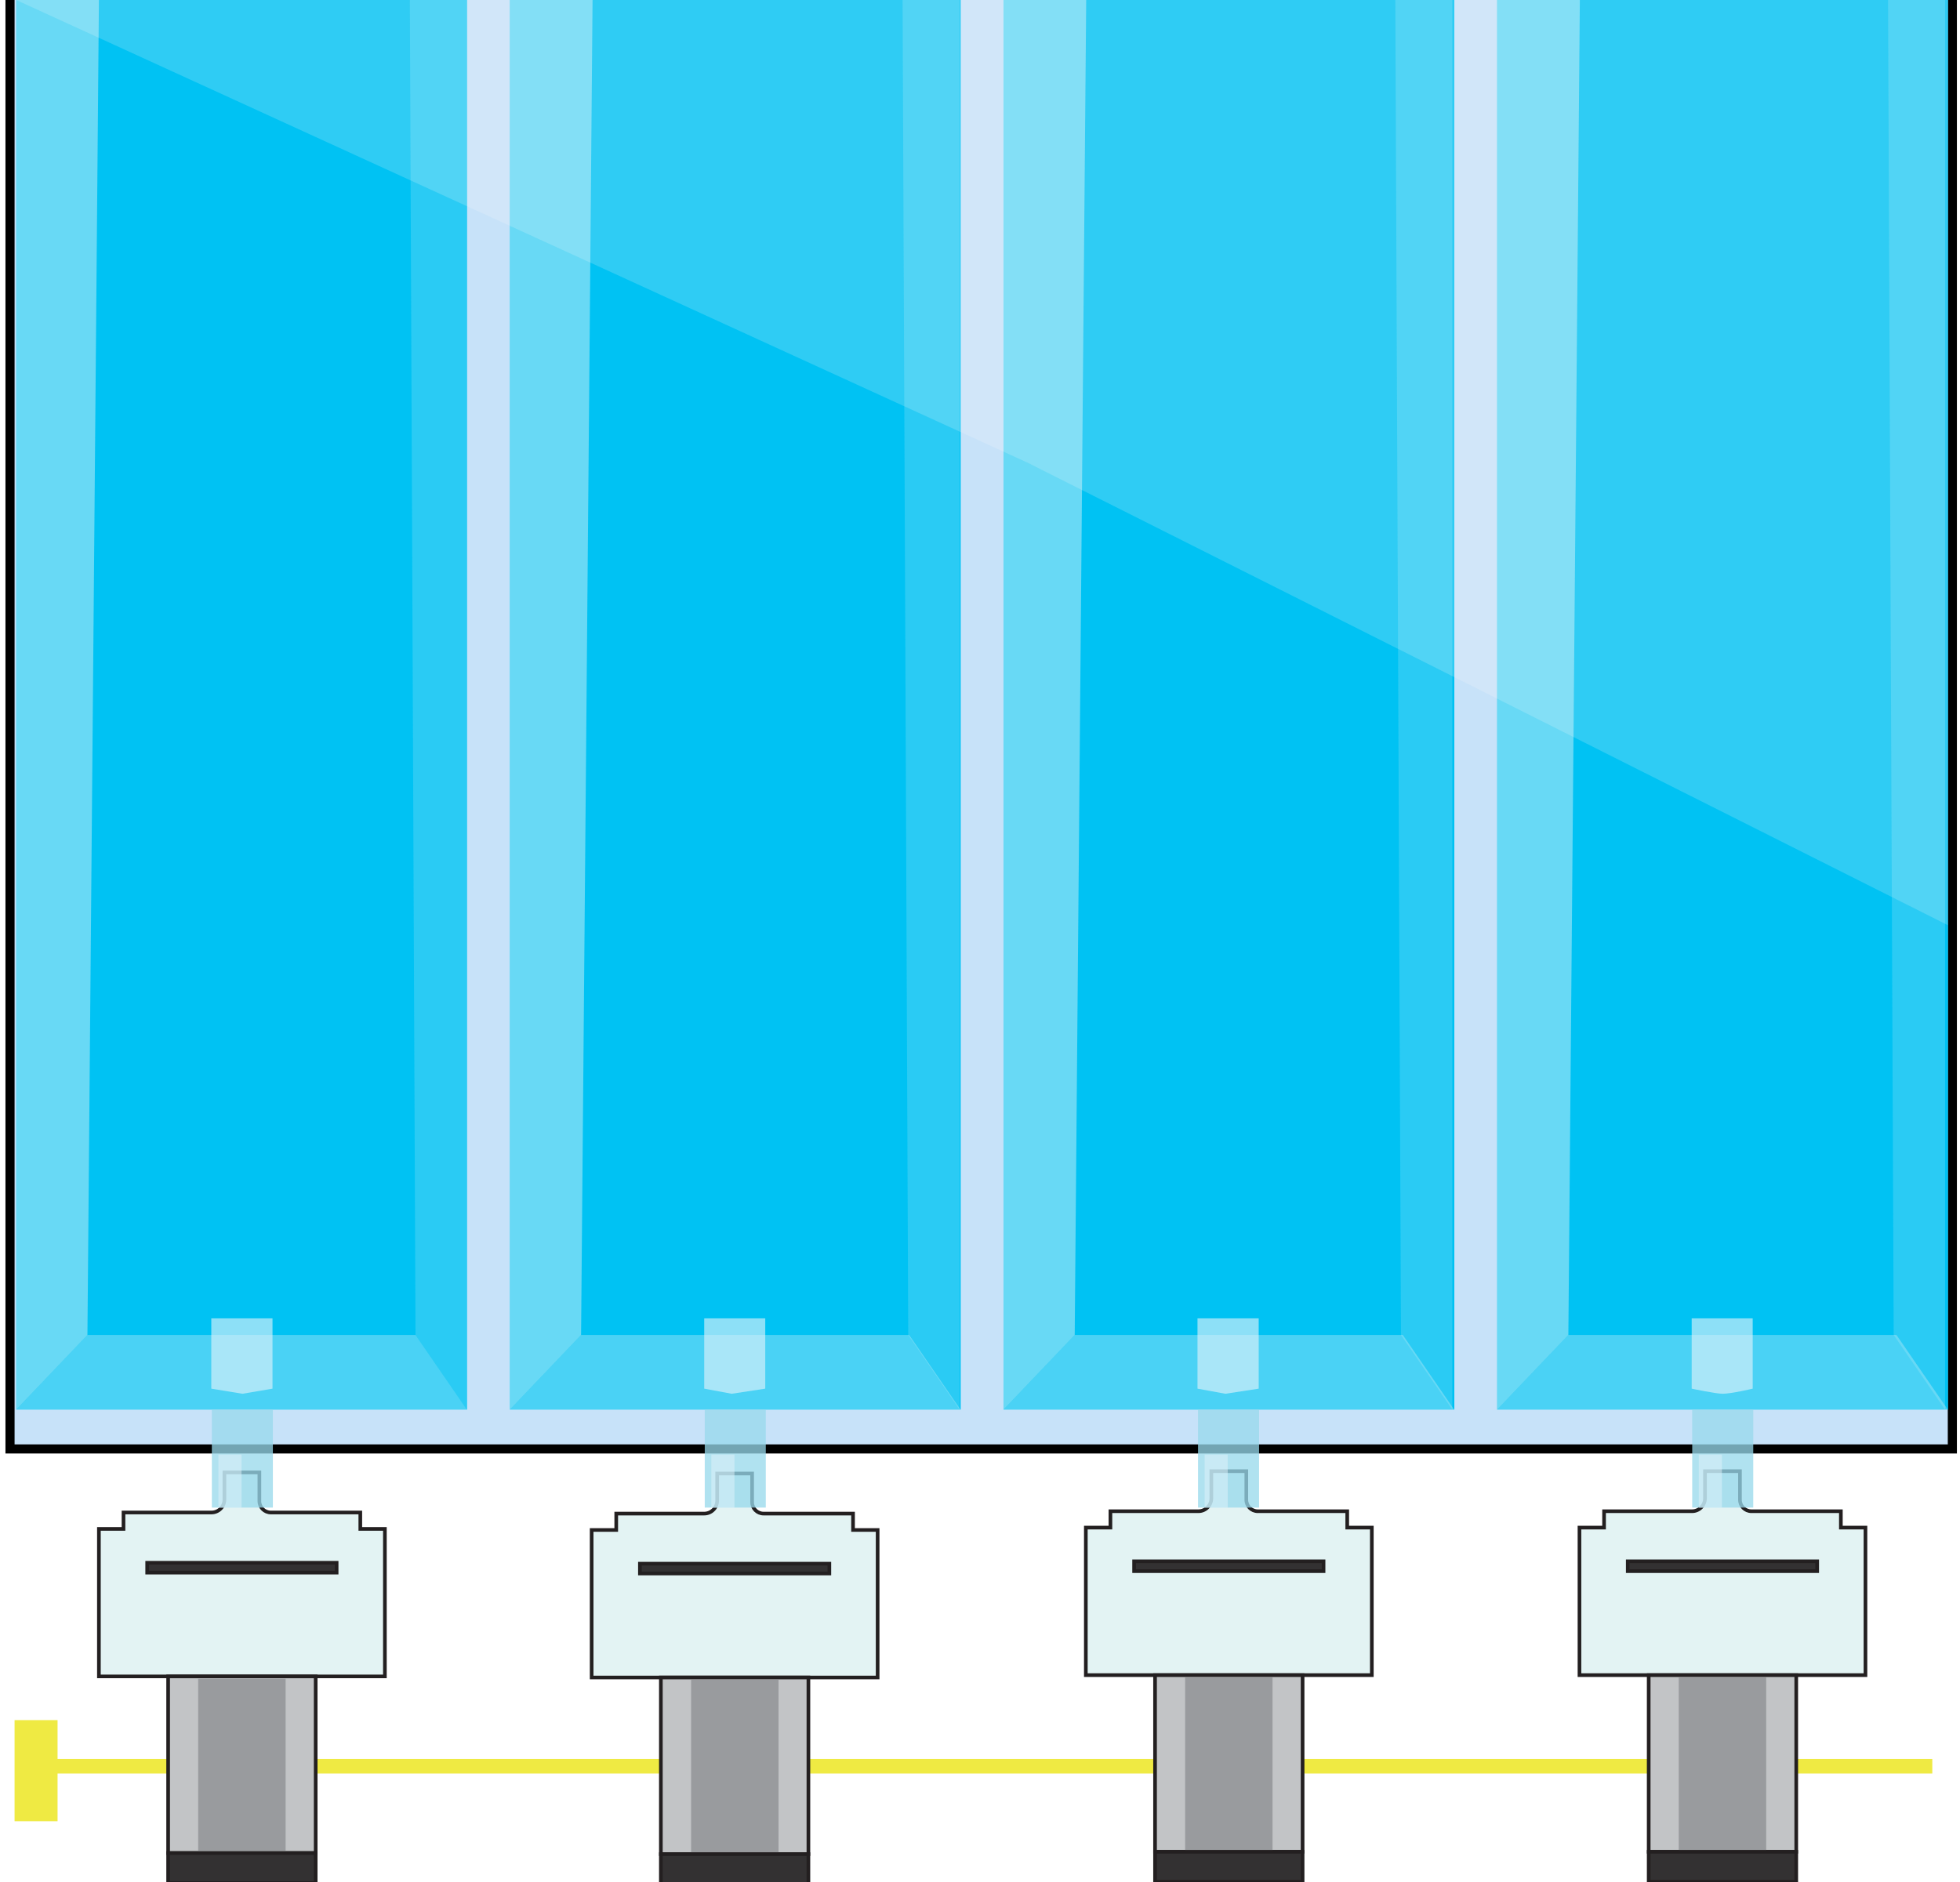
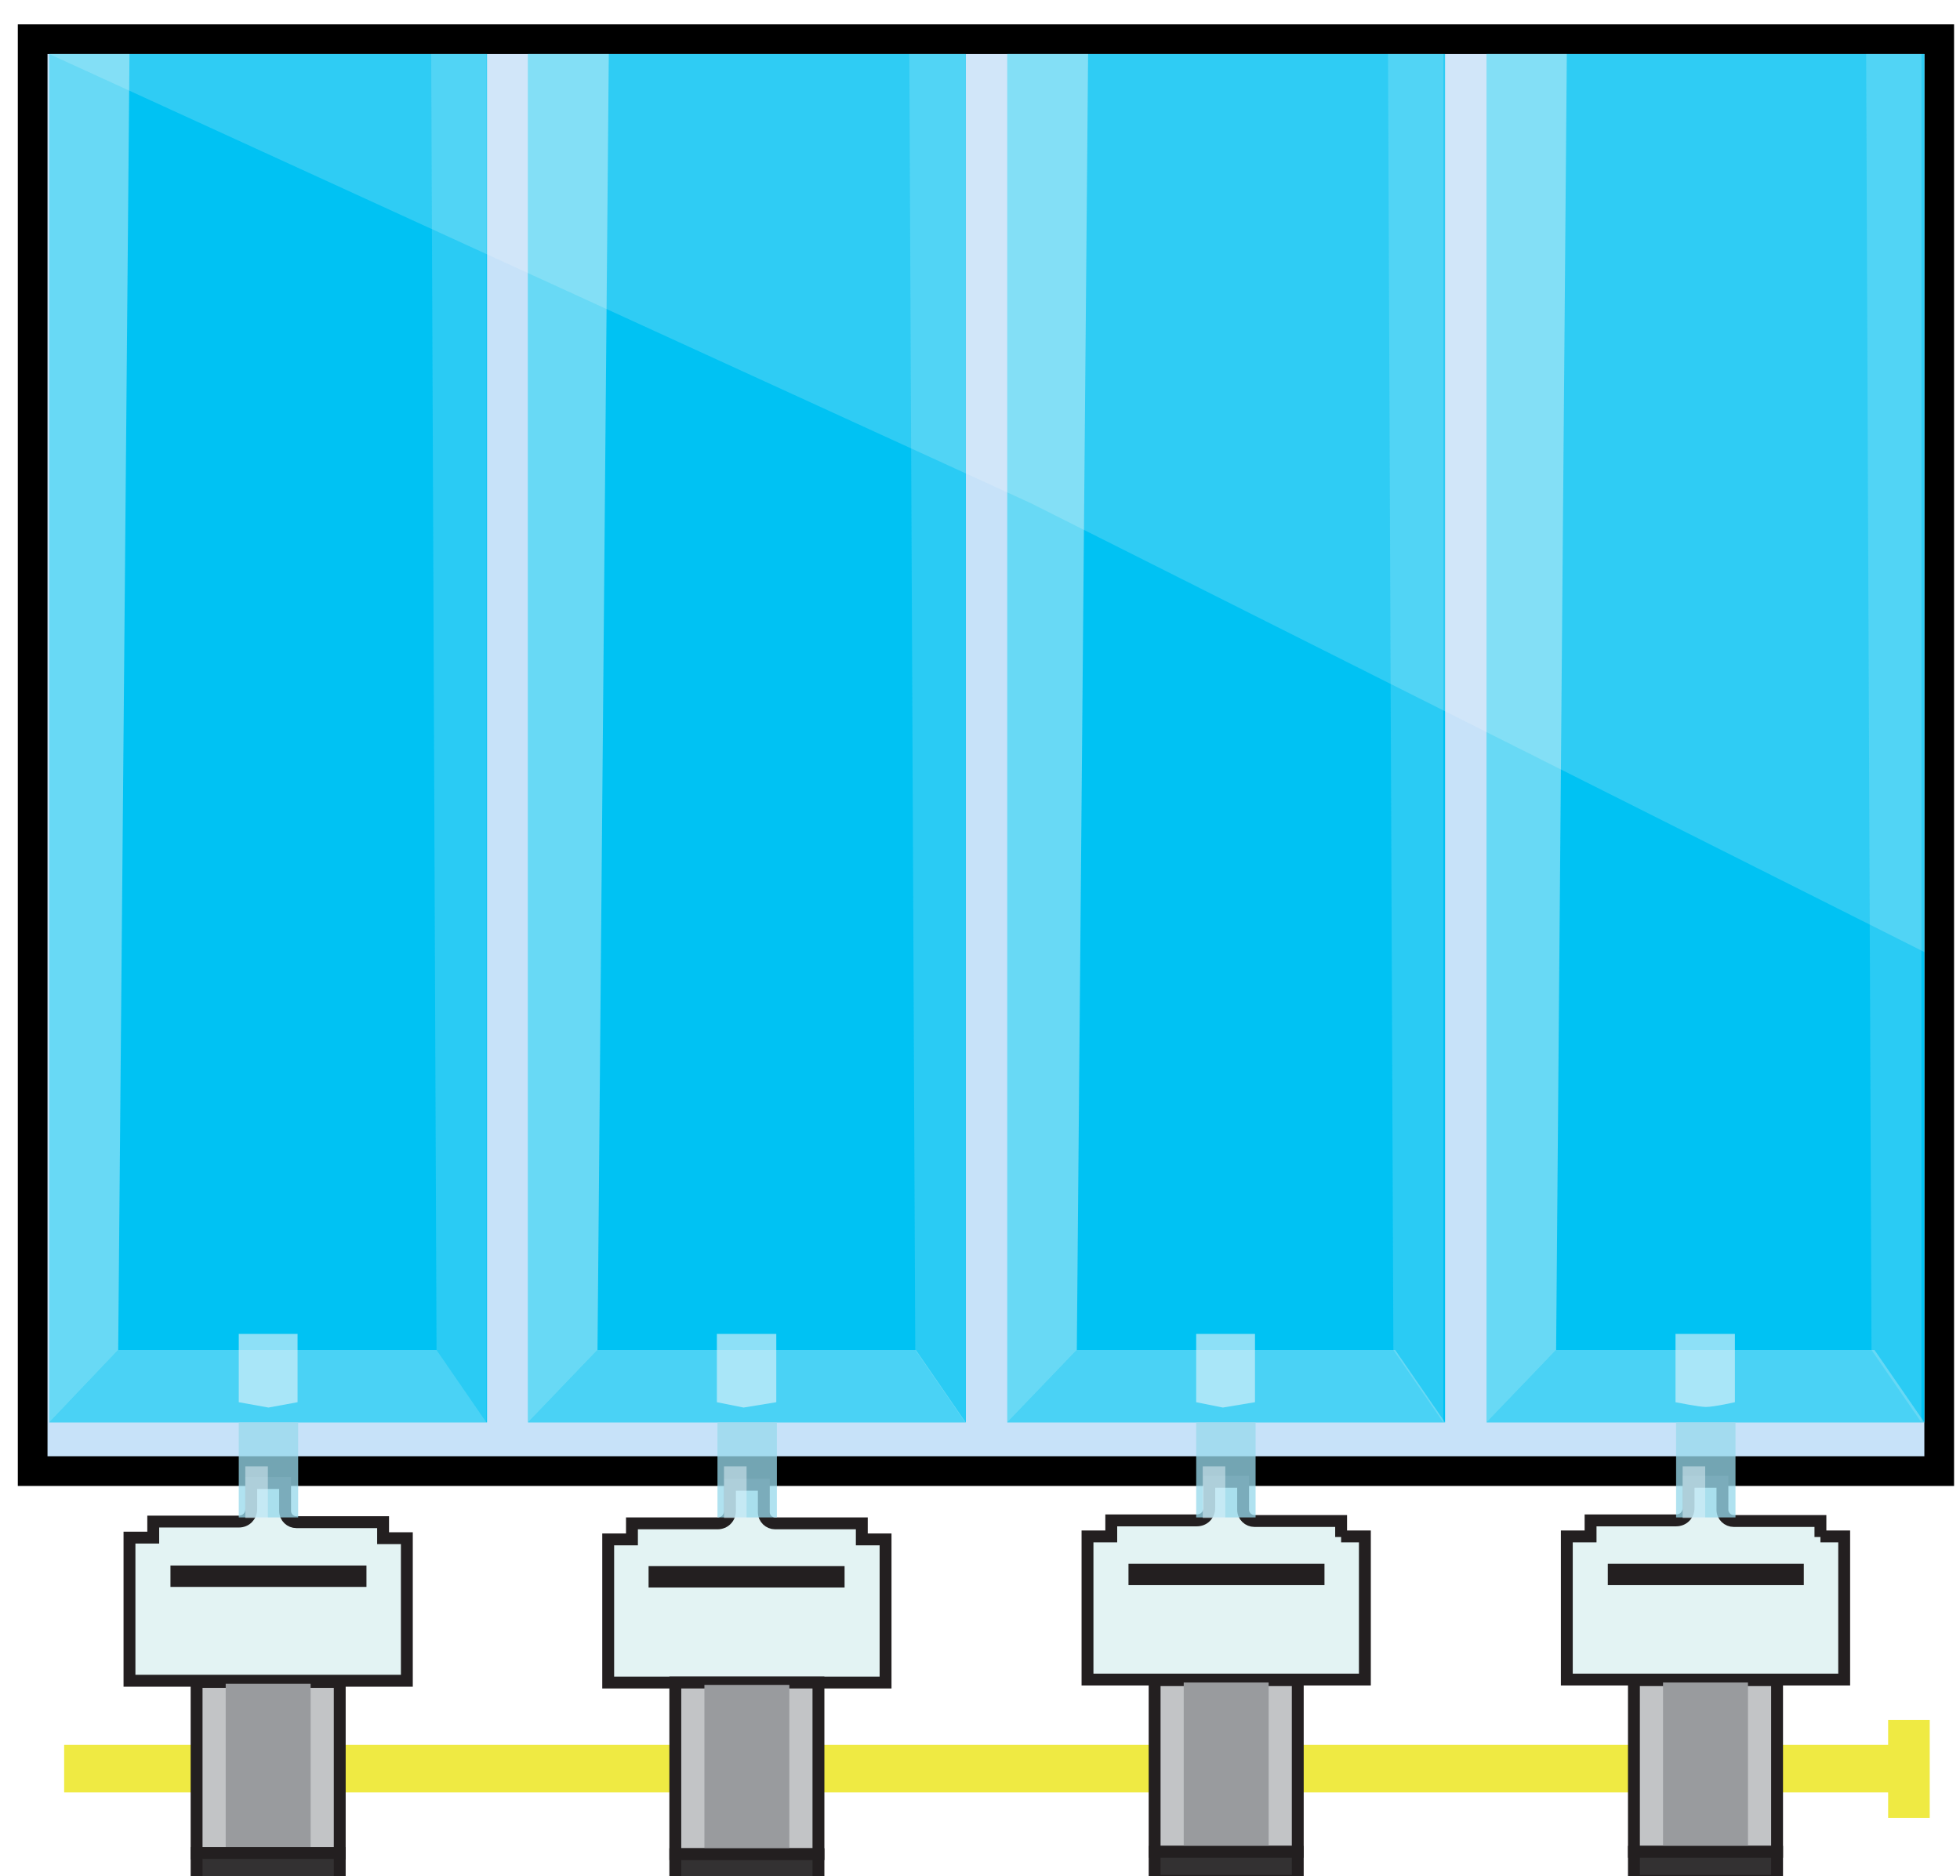
- <svg xmlns="http://www.w3.org/2000/svg" version="1.1" id="ELD:_BubbleMachine" x="0px" y="0px" viewBox="0 0 1076 1033.3" style="enable-background:new 0 0 1076 1033.3;" xml:space="preserve">
+ <svg xmlns="http://www.w3.org/2000/svg" version="1.1" id="ELD:_BubbleMachine" x="0px" y="0px" viewBox="0 0 330 315.8" style="enable-background:new 0 0 330 315.8;" xml:space="preserve">
  <style type="text/css">
- 	.st0{fill:#EFEA43;}
- 	.st1{fill:none;stroke:#EFEA43;stroke-width:8;stroke-miterlimit:10;}
- 	.st2{fill:#C7E2F9;}
- 	.st3{fill:#00C2F3;}
- 	.st4{opacity:0.3;fill:#F8F8F8;}
- 	.st5{opacity:0.17;fill:#F8F8F8;}
- 	.st6{opacity:0.42;fill:#F8F8F8;}
- 	.st7{opacity:0.19;fill:#F8F8F8;}
- 	.st8{fill:#E3F3F3;stroke:#231F20;stroke-width:2;stroke-miterlimit:10;}
- 	.st9{fill:#C2C4C6;stroke:#231F20;stroke-width:2;stroke-miterlimit:10;}
- 	.st10{fill:#999B9E;}
- 	.st11{fill:#333132;stroke:#231F20;stroke-width:2;stroke-miterlimit:10;}
- 	.st12{opacity:0.76;fill:#97D9EB;}
- 	.st13{opacity:0.62;fill:#E3F2FA;}
- 	.st14{opacity:0.49;fill:#E3F2FA;}
+ 	.st0{fill:none;stroke:#EFEA43;stroke-width:8;stroke-miterlimit:10;}
+ 	.st1{fill:#C7E2F9;}
+ 	.st2{fill:#00C2F3;}
+ 	.st3{opacity:0.3;fill:#F8F8F8;}
+ 	.st4{opacity:0.17;fill:#F8F8F8;}
+ 	.st5{opacity:0.42;fill:#F8F8F8;}
+ 	.st6{opacity:0.19;fill:#F8F8F8;}
+ 	.st7{fill:#E3F3F3;stroke:#231F20;stroke-width:2;stroke-miterlimit:10;}
+ 	.st8{fill:#C2C4C6;stroke:#231F20;stroke-width:2;stroke-miterlimit:10;}
+ 	.st9{fill:#999B9E;}
+ 	.st10{fill:#333132;stroke:#231F20;stroke-width:2;stroke-miterlimit:10;}
+ 	.st11{opacity:0.76;fill:#97D9EB;}
+ 	.st12{opacity:0.62;fill:#E3F2FA;}
+ 	.st13{opacity:0.49;fill:#E3F2FA;}
+ 	.st14{fill:#EFEA43;}
</style>
  <g id="DEVICE:__x7B__x27_id_x27_:0_x7D_">
-     <rect id="BI:_Break_x5F_in" x="8" y="944.5" class="st0" width="23.6" height="55.5" />
-     <line id="CP:_Circuit_x5F_path" class="st1" x1="17.4" y1="969.8" x2="1060.8" y2="969.8" />
+     <line id="CP:_Circuit_x5F_path" class="st0" x1="10.8" y1="297.8" x2="321.4" y2="297.8" />
    <g id="DECOR:_asd">
      <g>
-         <rect x="5.5" y="-2.5" class="st2" width="1066.3" height="798.1" />
+         <rect x="5.5" y="6.6" class="st1" width="321" height="241.1" />
        <g>
-           <path d="M1069.3,0v793.1H8V0H1069.3 M1074.3-5h-5H8H3v5v793.1v5h5h1061.3h5v-5V0V-5L1074.3-5z" />
+           <path d="M324,9.1v236.1H8V9.1H324 M329,4.1h-5H8H3v5v236.1v5h5h316h5v-5V9.1V4.1L329,4.1z" />
        </g>
      </g>
-       <rect x="8.9" class="st3" width="247.5" height="774" />
-       <rect x="279.9" class="st3" width="247.5" height="774" />
-       <rect x="550.9" class="st3" width="247.5" height="774" />
-       <rect x="821.9" class="st3" width="247.5" height="774" />
-       <polygon class="st4" points="228.1,733 48,733 8.9,774 256.3,774   " />
-       <polygon class="st5" points="228.1,733 225,0 256.3,0 256.3,774   " />
-       <polygon class="st5" points="498.6,733 495.5,0 526.8,0 526.8,774   " />
-       <polygon class="st5" points="769.1,733 766,0 797.3,0 797.3,774   " />
-       <polygon class="st5" points="1039.6,733 1036.5,0 1067.8,0 1067.8,774   " />
-       <polygon class="st6" points="54.3,0 48,733 8.9,774 8.9,0   " />
-       <polygon class="st6" points="325.3,0 319,733 279.9,774 279.9,0   " />
-       <polygon class="st6" points="596.3,0 590,733 550.9,774 550.9,0   " />
-       <polygon class="st6" points="867.3,0 861,733 821.9,774 821.9,0   " />
-       <polygon class="st4" points="499.1,733 319,733 279.9,774 527.3,774   " />
-       <polygon class="st4" points="770.1,733 590,733 550.9,774 798.3,774   " />
-       <polygon class="st4" points="1041.1,733 861,733 821.9,774 1069.3,774   " />
-       <polygon class="st7" points="1069.3,508 564,254 8.9,0 1069.3,0   " />
+       <rect x="8.3" y="9.1" class="st2" width="73.7" height="230.4" />
+       <rect x="88.9" y="9.1" class="st2" width="73.7" height="230.4" />
+       <rect x="169.6" y="9.1" class="st2" width="73.7" height="230.4" />
+       <rect x="250.3" y="9.1" class="st2" width="73.7" height="230.4" />
+       <polygon class="st3" points="73.5,227.3 19.9,227.3 8.3,239.5 81.9,239.5   " />
+       <polygon class="st4" points="73.5,227.3 72.6,9.1 81.9,9.1 81.9,239.5   " />
+       <polygon class="st4" points="154.1,227.3 153.1,9.1 162.5,9.1 162.5,239.5   " />
+       <polygon class="st4" points="234.6,227.3 233.7,9.1 243,9.1 243,239.5   " />
+       <polygon class="st4" points="315.1,227.3 314.2,9.1 323.5,9.1 323.5,239.5   " />
+       <polygon class="st5" points="21.8,9.1 19.9,227.3 8.3,239.5 8.3,9.1   " />
+       <polygon class="st5" points="102.5,9.1 100.6,227.3 88.9,239.5 88.9,9.1   " />
+       <polygon class="st5" points="183.2,9.1 181.3,227.3 169.6,239.5 169.6,9.1   " />
+       <polygon class="st5" points="263.8,9.1 262,227.3 250.3,239.5 250.3,9.1   " />
+       <polygon class="st3" points="154.2,227.3 100.6,227.3 88.9,239.5 162.6,239.5   " />
+       <polygon class="st3" points="234.9,227.3 181.3,227.3 169.6,239.5 243.3,239.5   " />
+       <polygon class="st3" points="315.6,227.3 262,227.3 250.3,239.5 324,239.5   " />
+       <polygon class="st6" points="324,160.3 173.5,84.7 8.3,9.1 324,9.1   " />
    </g>
    <g id="PUMP:_asdk">
-       <path class="st8" d="M1010.6,838.8v-9h-49.1c-3.5,0-6.3-2.8-6.3-6.3v-15.7H936v14.9c0,3.9-3.2,7.1-7.1,7.1h-48.3v9h-13.5v81h157    v-81H1010.6z" />
-       <rect x="905.1" y="919.8" class="st9" width="81" height="97" />
-       <rect x="921.6" y="921.1" class="st10" width="48" height="94.9" />
-       <rect x="905.1" y="1016.8" class="st11" width="81" height="16.5" />
-       <rect x="893.6" y="857.3" class="st11" width="104" height="5.4" />
+       <path class="st7" d="M306.5,258.8v-2.7h-14.6c-1,0-1.9-0.8-1.9-1.9v-4.7h-5.7v4.4c0,1.2-0.9,2.1-2.1,2.1h-14.4v2.7h-4v24.1h46.7    v-24.1H306.5z" />
+       <rect x="275.1" y="282.9" class="st8" width="24.1" height="28.9" />
+       <rect x="280" y="283.3" class="st9" width="14.3" height="28.3" />
+       <rect x="275.1" y="311.8" class="st10" width="24.1" height="4.9" />
+       <rect x="271.7" y="264.3" class="st10" width="31" height="1.6" />
      <g>
-         <rect x="929" y="774" class="st12" width="33.5" height="53.8" />
-         <path class="st13" d="M962.2,762.5c0,0-11.8,2.8-16.5,2.8c-3.7,0-17-2.8-17-2.8v-38.6h33.5V762.5z" />
-         <rect x="932.6" y="798.7" class="st14" width="12.7" height="29.2" />
+         <rect x="282.2" y="239.5" class="st11" width="10" height="16" />
+         <path class="st12" d="M292.1,236.1c0,0-3.5,0.8-4.9,0.8c-1.1,0-5.1-0.8-5.1-0.8v-11.5h10V236.1z" />
+         <rect x="283.3" y="246.9" class="st13" width="3.8" height="8.7" />
      </g>
    </g>
    <g id="PUMP:_asdk_3_">
-       <path class="st8" d="M197.8,839.5v-9h-49.1c-3.5,0-6.3-2.8-6.3-6.3v-15.7h-19.2v14.9c0,3.9-3.2,7.1-7.1,7.1H67.8v9H54.3v81h157    v-81H197.8z" />
-       <rect x="92.3" y="920.5" class="st9" width="81" height="97" />
-       <rect x="108.8" y="921.8" class="st10" width="48" height="94.9" />
-       <rect x="92.3" y="1017.5" class="st11" width="81" height="16.5" />
-       <rect x="80.8" y="858.1" class="st11" width="104" height="5.4" />
+       <path class="st7" d="M64.5,259v-2.7H49.9c-1,0-1.9-0.8-1.9-1.9v-4.7h-5.7v4.4c0,1.2-0.9,2.1-2.1,2.1H25.8v2.7h-4v24.1h46.7V259    H64.5z" />
+       <rect x="33.1" y="283.2" class="st8" width="24.1" height="28.9" />
+       <rect x="38" y="283.5" class="st9" width="14.3" height="28.3" />
+       <rect x="33.1" y="312" class="st10" width="24.1" height="4.9" />
+       <rect x="29.7" y="264.6" class="st10" width="31" height="1.6" />
      <g>
-         <rect x="116.3" y="774" class="st12" width="33.5" height="53.8" />
-         <polygon class="st13" points="149.6,762.5 133.1,765.3 116,762.5 116,723.9 149.6,723.9    " />
-         <rect x="119.9" y="798.7" class="st14" width="12.7" height="29.2" />
+         <rect x="40.2" y="239.5" class="st11" width="10" height="16" />
+         <polygon class="st12" points="50.1,236.1 45.2,237 40.2,236.1 40.2,224.6 50.1,224.6    " />
+         <rect x="41.3" y="246.9" class="st13" width="3.8" height="8.7" />
      </g>
    </g>
    <g id="PUMP:_asdk_2_">
-       <path class="st8" d="M468.3,840.1v-9h-49.1c-3.5,0-6.3-2.8-6.3-6.3v-15.7h-19.2V824c0,3.9-3.2,7.1-7.1,7.1h-48.3v9h-13.5v81h157    v-81H468.3z" />
-       <rect x="362.8" y="921.1" class="st9" width="81" height="97" />
-       <rect x="379.4" y="922.3" class="st10" width="48" height="94.9" />
-       <rect x="362.8" y="1018.1" class="st11" width="81" height="16.5" />
-       <rect x="351.3" y="858.6" class="st11" width="104" height="5.4" />
+       <path class="st7" d="M145.1,259.2v-2.7h-14.6c-1,0-1.9-0.8-1.9-1.9V250h-5.7v4.4c0,1.2-0.9,2.1-2.1,2.1h-14.4v2.7h-4v24.1h46.7    v-24.1H145.1z" />
+       <rect x="113.7" y="283.3" class="st8" width="24.1" height="28.9" />
+       <rect x="118.6" y="283.7" class="st9" width="14.3" height="28.3" />
+       <rect x="113.7" y="312.2" class="st10" width="24.1" height="4.9" />
+       <rect x="110.2" y="264.7" class="st10" width="31" height="1.6" />
      <g>
-         <rect x="386.9" y="774" class="st12" width="33.5" height="53.8" />
-         <polygon class="st13" points="420.1,762.5 401.7,765.3 386.6,762.5 386.6,723.9 420.1,723.9    " />
-         <rect x="390.5" y="798.7" class="st14" width="12.7" height="29.2" />
+         <rect x="120.8" y="239.5" class="st11" width="10" height="16" />
+         <polygon class="st12" points="130.7,236.1 125.2,237 120.7,236.1 120.7,224.6 130.7,224.6    " />
+         <rect x="121.9" y="246.9" class="st13" width="3.8" height="8.7" />
      </g>
    </g>
    <g id="PUMP:_asdk_1_">
-       <path class="st8" d="M739.6,838.8v-9h-49.1c-3.5,0-6.3-2.8-6.3-6.3v-15.7H665v14.9c0,3.9-3.2,7.1-7.1,7.1h-48.3v9h-13.5v81h157    v-81H739.6z" />
-       <rect x="634.1" y="919.8" class="st9" width="81" height="97" />
-       <rect x="650.6" y="921.1" class="st10" width="48" height="94.9" />
-       <rect x="634.1" y="1016.8" class="st11" width="81" height="16.5" />
-       <rect x="622.6" y="857.3" class="st11" width="104" height="5.4" />
+       <path class="st7" d="M225.8,258.8v-2.7h-14.6c-1,0-1.9-0.8-1.9-1.9v-4.7h-5.7v4.4c0,1.2-0.9,2.1-2.1,2.1h-14.4v2.7h-4v24.1h46.7    v-24.1H225.8z" />
+       <rect x="194.4" y="282.9" class="st8" width="24.1" height="28.9" />
+       <rect x="199.3" y="283.3" class="st9" width="14.3" height="28.3" />
+       <rect x="194.4" y="311.8" class="st10" width="24.1" height="4.9" />
+       <rect x="191" y="264.3" class="st10" width="31" height="1.6" />
      <g>
-         <rect x="657.7" y="774" class="st12" width="33.5" height="53.8" />
-         <polygon class="st13" points="691,762.5 672.7,765.3 657.4,762.5 657.4,723.9 691,723.9    " />
-         <rect x="661.3" y="798.7" class="st14" width="12.7" height="29.2" />
+         <rect x="201.4" y="239.5" class="st11" width="10" height="16" />
+         <polygon class="st12" points="211.3,236.1 205.9,237 201.4,236.1 201.4,224.6 211.3,224.6    " />
+         <rect x="202.5" y="246.9" class="st13" width="3.8" height="8.7" />
      </g>
    </g>
+     <rect id="BI:_Break_x5F_in" x="317.9" y="289.6" class="st14" width="7" height="16.5" />
  </g>
</svg>
